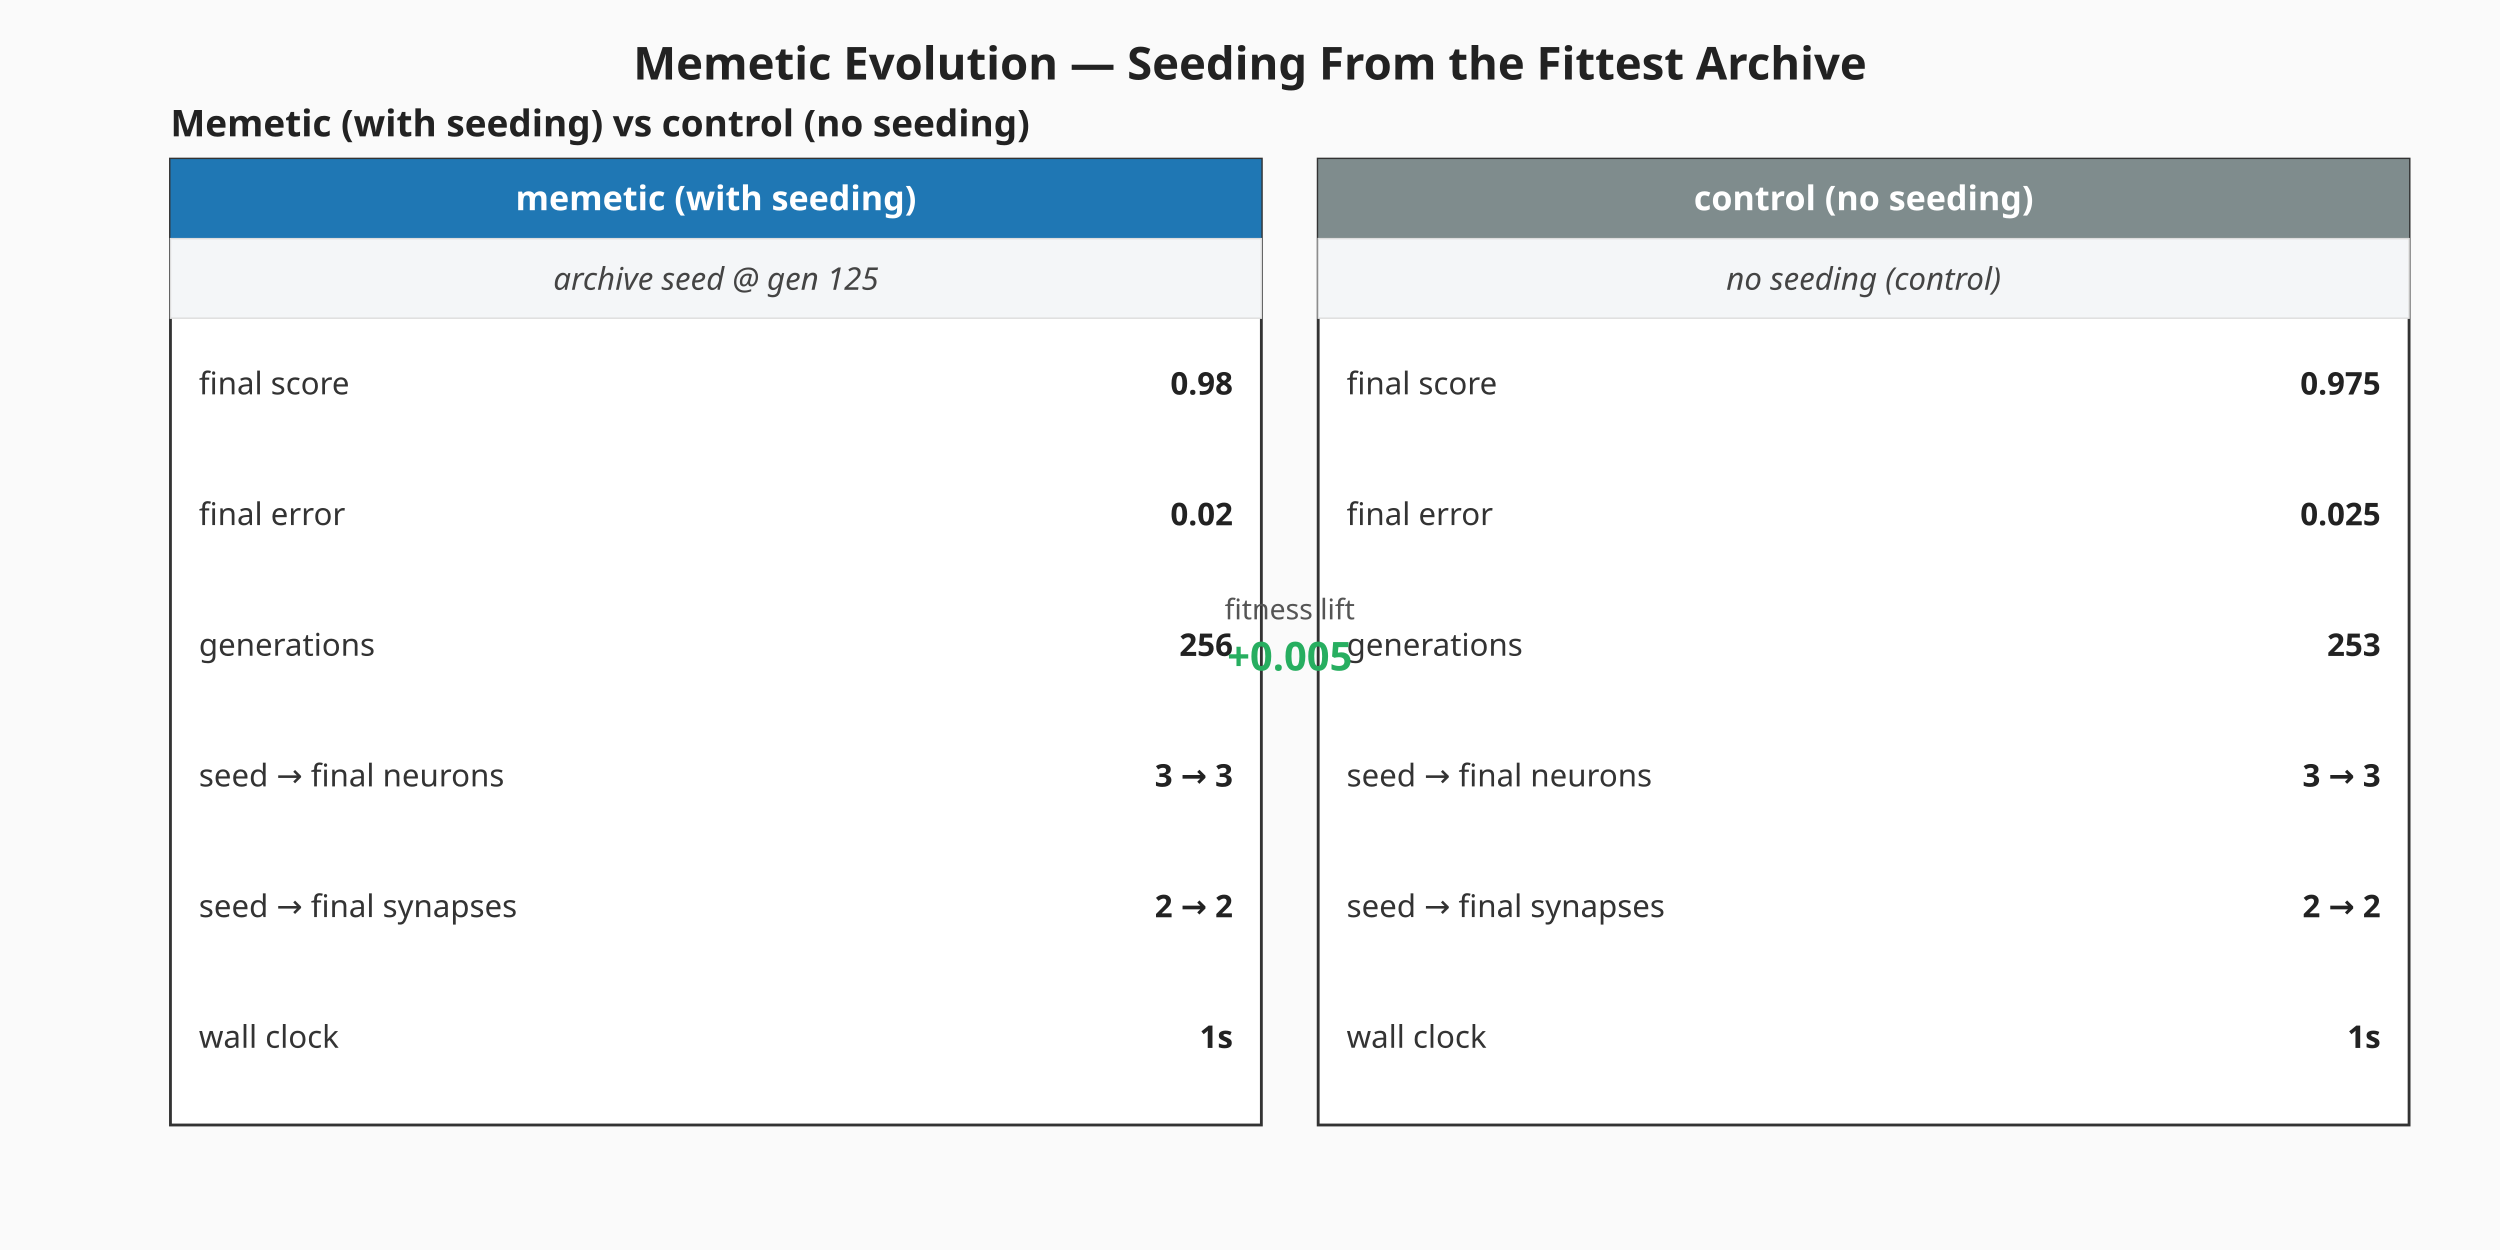
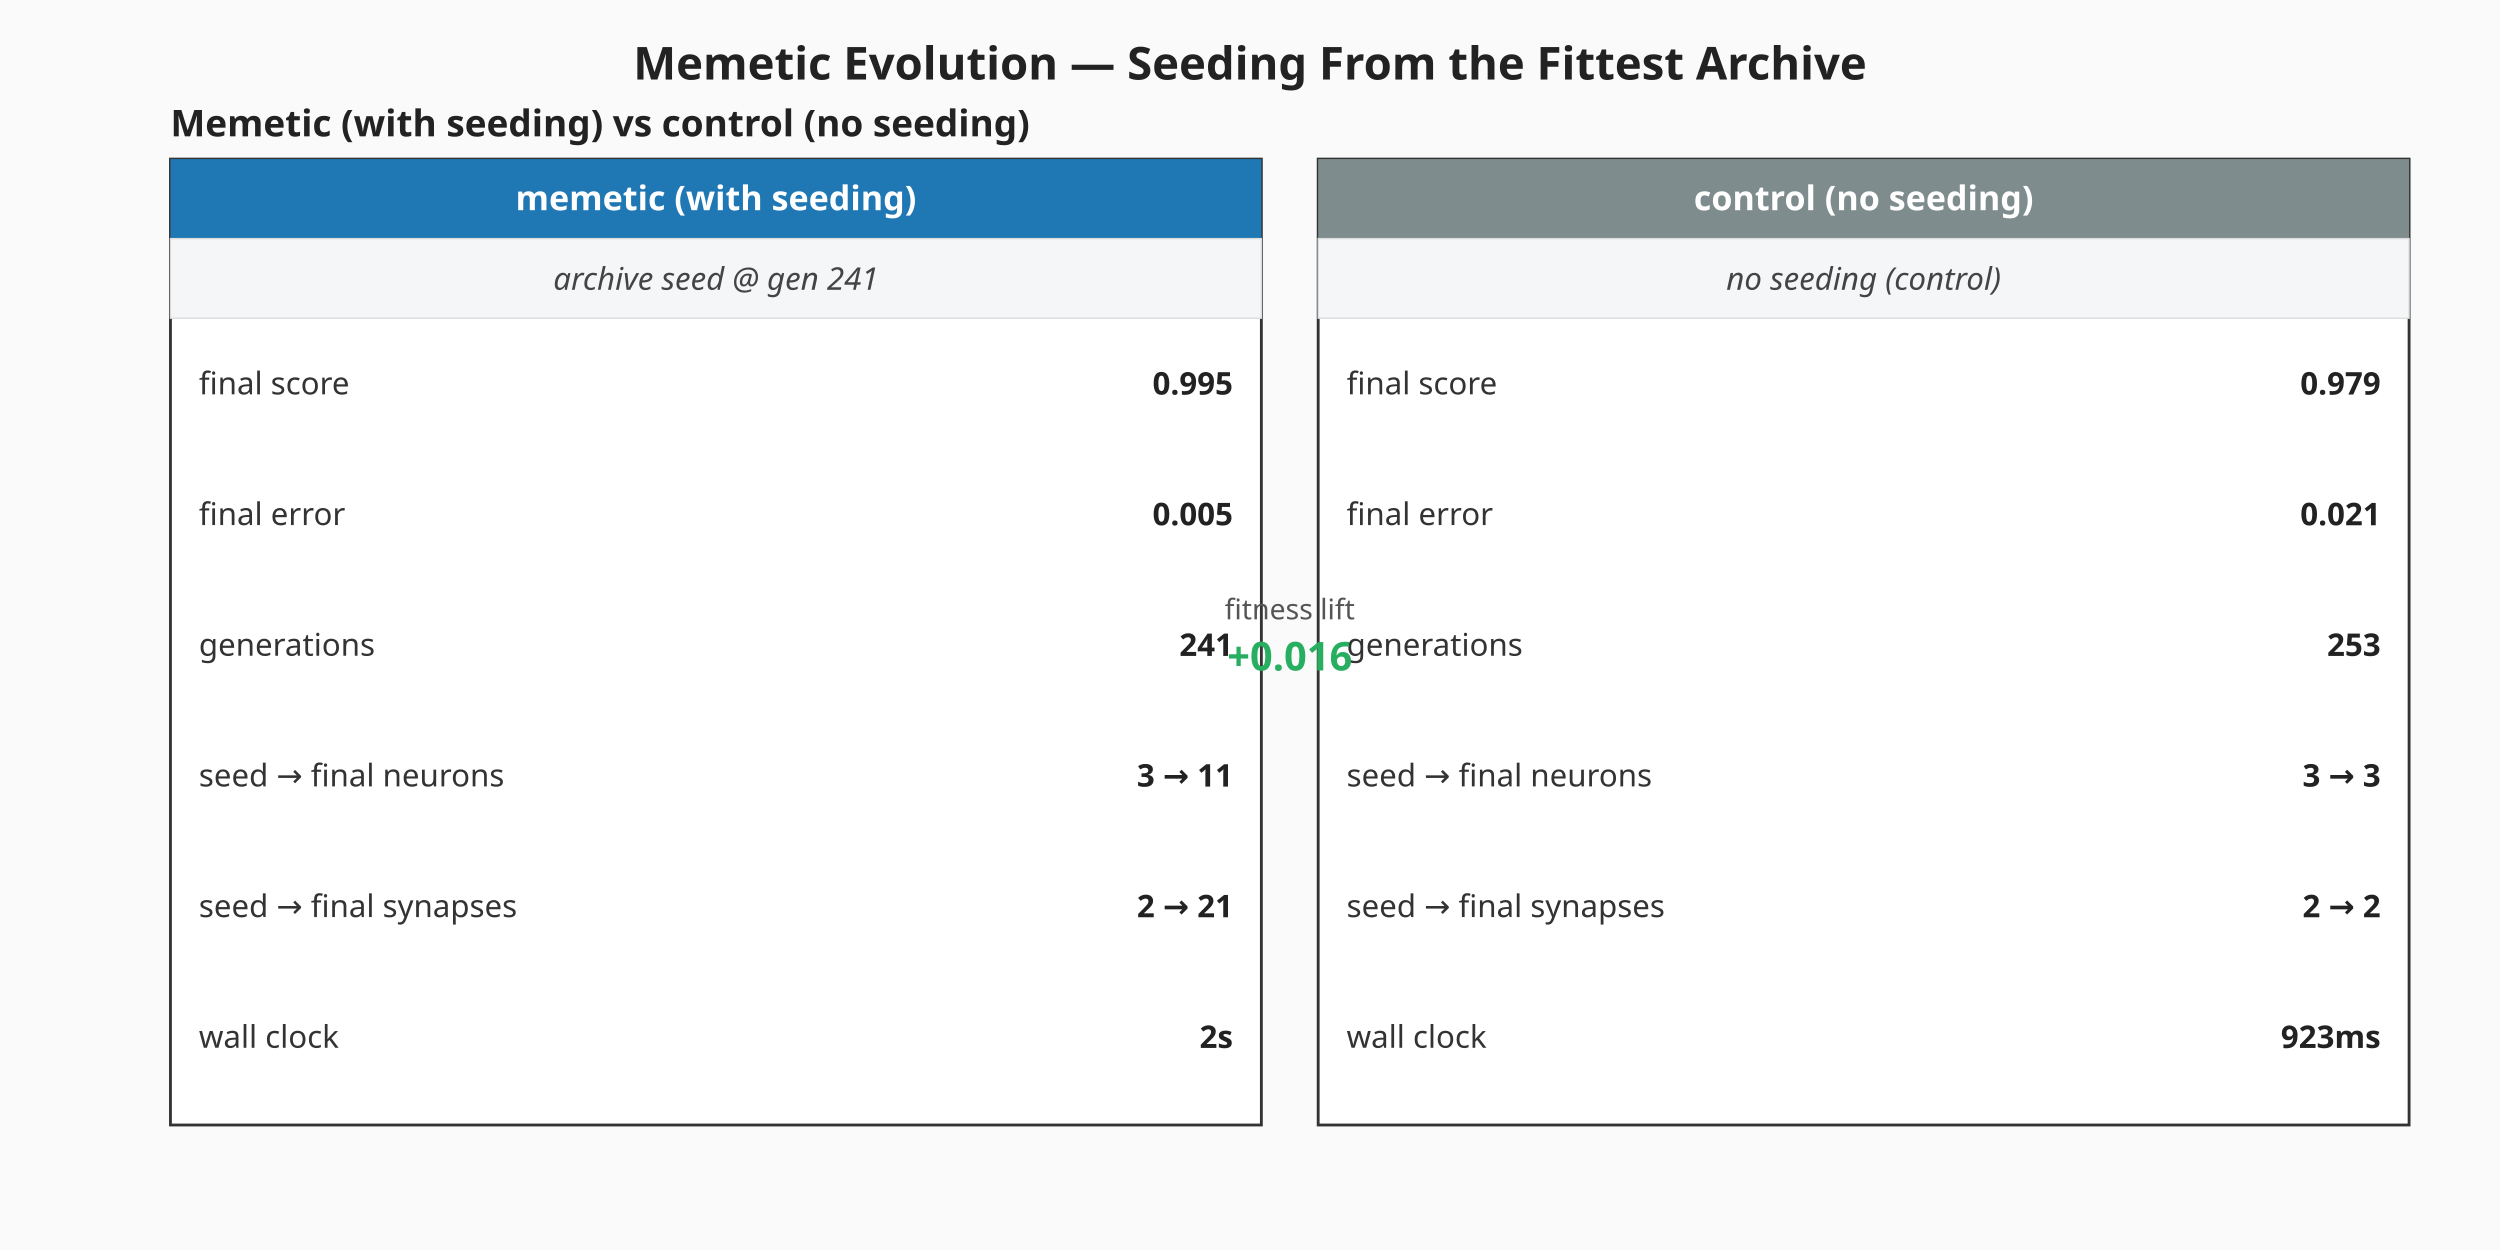
<svg xmlns="http://www.w3.org/2000/svg" viewBox="0 0 880 440" width="880" height="440" role="img" aria-label="Memetic vs control milestone summary">
  <rect width="880" height="440" fill="#fafafa" />
  <text x="440" y="28" text-anchor="middle" font-family="sans-serif" font-size="16" font-weight="bold" fill="#222">Memetic Evolution — Seeding From the Fittest Archive</text>
  <g class="memetic-milestone-panel" font-family="sans-serif">
    <text x="60" y="48.00" font-size="13" font-weight="bold" fill="#222">Memetic (with seeding) vs control (no seeding)</text>
    <g class="memetic-column">
      <rect x="60.00" y="56.00" width="384.00" height="340.00" fill="#ffffff" stroke="#333" stroke-width="1" />
      <rect x="60.00" y="56.00" width="384.00" height="28.00" fill="#1f77b4" />
      <text x="252.00" y="74.00" text-anchor="middle" font-size="12" font-weight="bold" fill="#ffffff">memetic (with seeding)</text>
      <rect class="seeding-annotation" x="60.00" y="84.00" width="384.00" height="28.00" fill="#f4f6f8" stroke="#ddd" stroke-width="0.5" />
-       <text x="252.00" y="102.00" text-anchor="middle" font-size="11" fill="#444" font-style="italic">archive seed @ gen 125</text>
+       <text x="252.00" y="102.00" text-anchor="middle" font-size="11" fill="#444" font-style="italic">archive seed @ gen 241</text>
      <text x="70.00" y="135.00" dominant-baseline="middle" font-size="11" fill="#333">final score</text>
-       <text x="434.00" y="135.00" text-anchor="end" dominant-baseline="middle" font-size="11" font-weight="bold" fill="#222">0.98</text>
+       <text x="434.00" y="135.00" text-anchor="end" dominant-baseline="middle" font-size="11" font-weight="bold" fill="#222">0.995</text>
      <text x="70.00" y="181.00" dominant-baseline="middle" font-size="11" fill="#333">final error</text>
-       <text x="434.00" y="181.00" text-anchor="end" dominant-baseline="middle" font-size="11" font-weight="bold" fill="#222">0.02</text>
+       <text x="434.00" y="181.00" text-anchor="end" dominant-baseline="middle" font-size="11" font-weight="bold" fill="#222">0.005</text>
      <text x="70.00" y="227.00" dominant-baseline="middle" font-size="11" fill="#333">generations</text>
-       <text x="434.00" y="227.00" text-anchor="end" dominant-baseline="middle" font-size="11" font-weight="bold" fill="#222">256</text>
+       <text x="434.00" y="227.00" text-anchor="end" dominant-baseline="middle" font-size="11" font-weight="bold" fill="#222">241</text>
      <text x="70.00" y="273.00" dominant-baseline="middle" font-size="11" fill="#333">seed → final neurons</text>
-       <text x="434.00" y="273.00" text-anchor="end" dominant-baseline="middle" font-size="11" font-weight="bold" fill="#222">3 → 3</text>
+       <text x="434.00" y="273.00" text-anchor="end" dominant-baseline="middle" font-size="11" font-weight="bold" fill="#222">3 → 11</text>
      <text x="70.00" y="319.00" dominant-baseline="middle" font-size="11" fill="#333">seed → final synapses</text>
-       <text x="434.00" y="319.00" text-anchor="end" dominant-baseline="middle" font-size="11" font-weight="bold" fill="#222">2 → 2</text>
+       <text x="434.00" y="319.00" text-anchor="end" dominant-baseline="middle" font-size="11" font-weight="bold" fill="#222">2 → 21</text>
      <text x="70.00" y="365.00" dominant-baseline="middle" font-size="11" fill="#333">wall clock</text>
-       <text x="434.00" y="365.00" text-anchor="end" dominant-baseline="middle" font-size="11" font-weight="bold" fill="#222">1s</text>
+       <text x="434.00" y="365.00" text-anchor="end" dominant-baseline="middle" font-size="11" font-weight="bold" fill="#222">2s</text>
    </g>
    <g class="control-column">
      <rect x="464.00" y="56.00" width="384.00" height="340.00" fill="#ffffff" stroke="#333" stroke-width="1" />
      <rect x="464.00" y="56.00" width="384.00" height="28.00" fill="#7f8c8d" />
      <text x="656.00" y="74.00" text-anchor="middle" font-size="12" font-weight="bold" fill="#ffffff">control (no seeding)</text>
      <rect class="seeding-annotation" x="464.00" y="84.00" width="384.00" height="28.00" fill="#f4f6f8" stroke="#ddd" stroke-width="0.5" />
      <text x="656.00" y="102.00" text-anchor="middle" font-size="11" fill="#444" font-style="italic">no seeding (control)</text>
      <text x="474.00" y="135.00" dominant-baseline="middle" font-size="11" fill="#333">final score</text>
-       <text x="838.00" y="135.00" text-anchor="end" dominant-baseline="middle" font-size="11" font-weight="bold" fill="#222">0.975</text>
+       <text x="838.00" y="135.00" text-anchor="end" dominant-baseline="middle" font-size="11" font-weight="bold" fill="#222">0.979</text>
      <text x="474.00" y="181.00" dominant-baseline="middle" font-size="11" fill="#333">final error</text>
-       <text x="838.00" y="181.00" text-anchor="end" dominant-baseline="middle" font-size="11" font-weight="bold" fill="#222">0.025</text>
+       <text x="838.00" y="181.00" text-anchor="end" dominant-baseline="middle" font-size="11" font-weight="bold" fill="#222">0.021</text>
      <text x="474.00" y="227.00" dominant-baseline="middle" font-size="11" fill="#333">generations</text>
      <text x="838.00" y="227.00" text-anchor="end" dominant-baseline="middle" font-size="11" font-weight="bold" fill="#222">253</text>
      <text x="474.00" y="273.00" dominant-baseline="middle" font-size="11" fill="#333">seed → final neurons</text>
      <text x="838.00" y="273.00" text-anchor="end" dominant-baseline="middle" font-size="11" font-weight="bold" fill="#222">3 → 3</text>
      <text x="474.00" y="319.00" dominant-baseline="middle" font-size="11" fill="#333">seed → final synapses</text>
      <text x="838.00" y="319.00" text-anchor="end" dominant-baseline="middle" font-size="11" font-weight="bold" fill="#222">2 → 2</text>
      <text x="474.00" y="365.00" dominant-baseline="middle" font-size="11" fill="#333">wall clock</text>
-       <text x="838.00" y="365.00" text-anchor="end" dominant-baseline="middle" font-size="11" font-weight="bold" fill="#222">1s</text>
+       <text x="838.00" y="365.00" text-anchor="end" dominant-baseline="middle" font-size="11" font-weight="bold" fill="#222">923ms</text>
    </g>
    <text x="454.00" y="218.00" text-anchor="middle" font-size="10" fill="#555">fitness lift</text>
-     <text x="454.00" y="236.00" text-anchor="middle" font-size="14" font-weight="bold" fill="#27ae60">+0.005</text>
+     <text x="454.00" y="236.00" text-anchor="middle" font-size="14" font-weight="bold" fill="#27ae60">+0.016</text>
  </g>
</svg>
